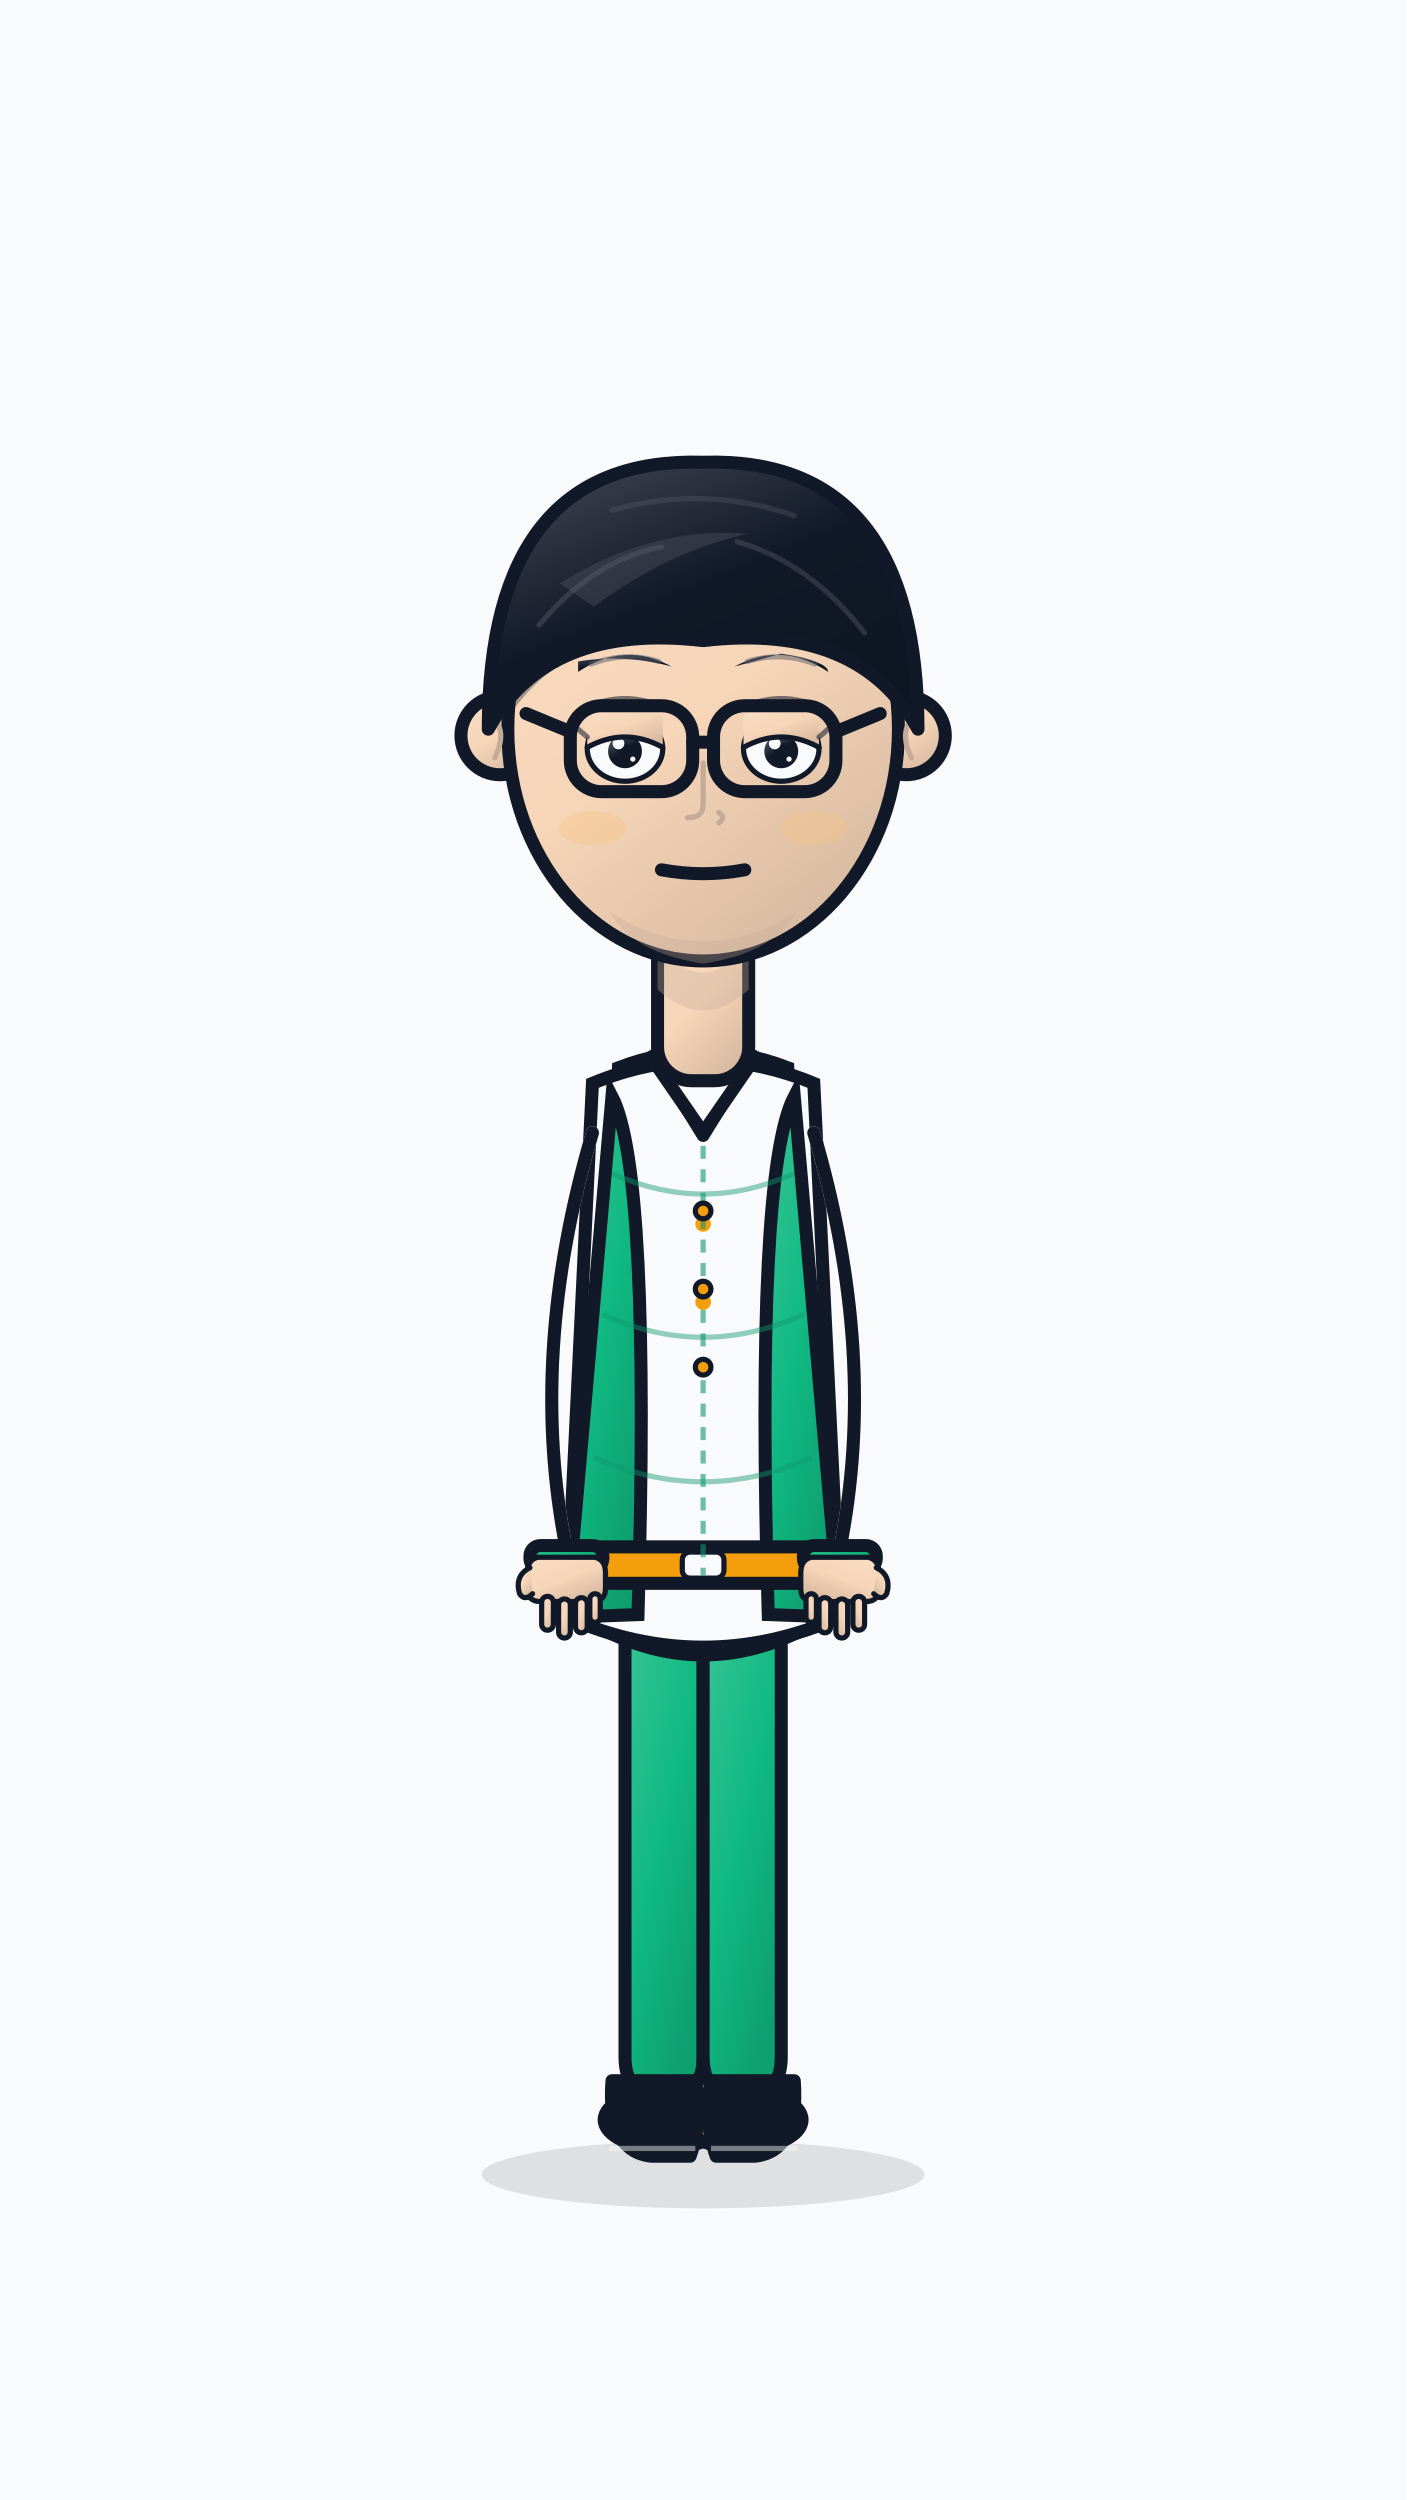
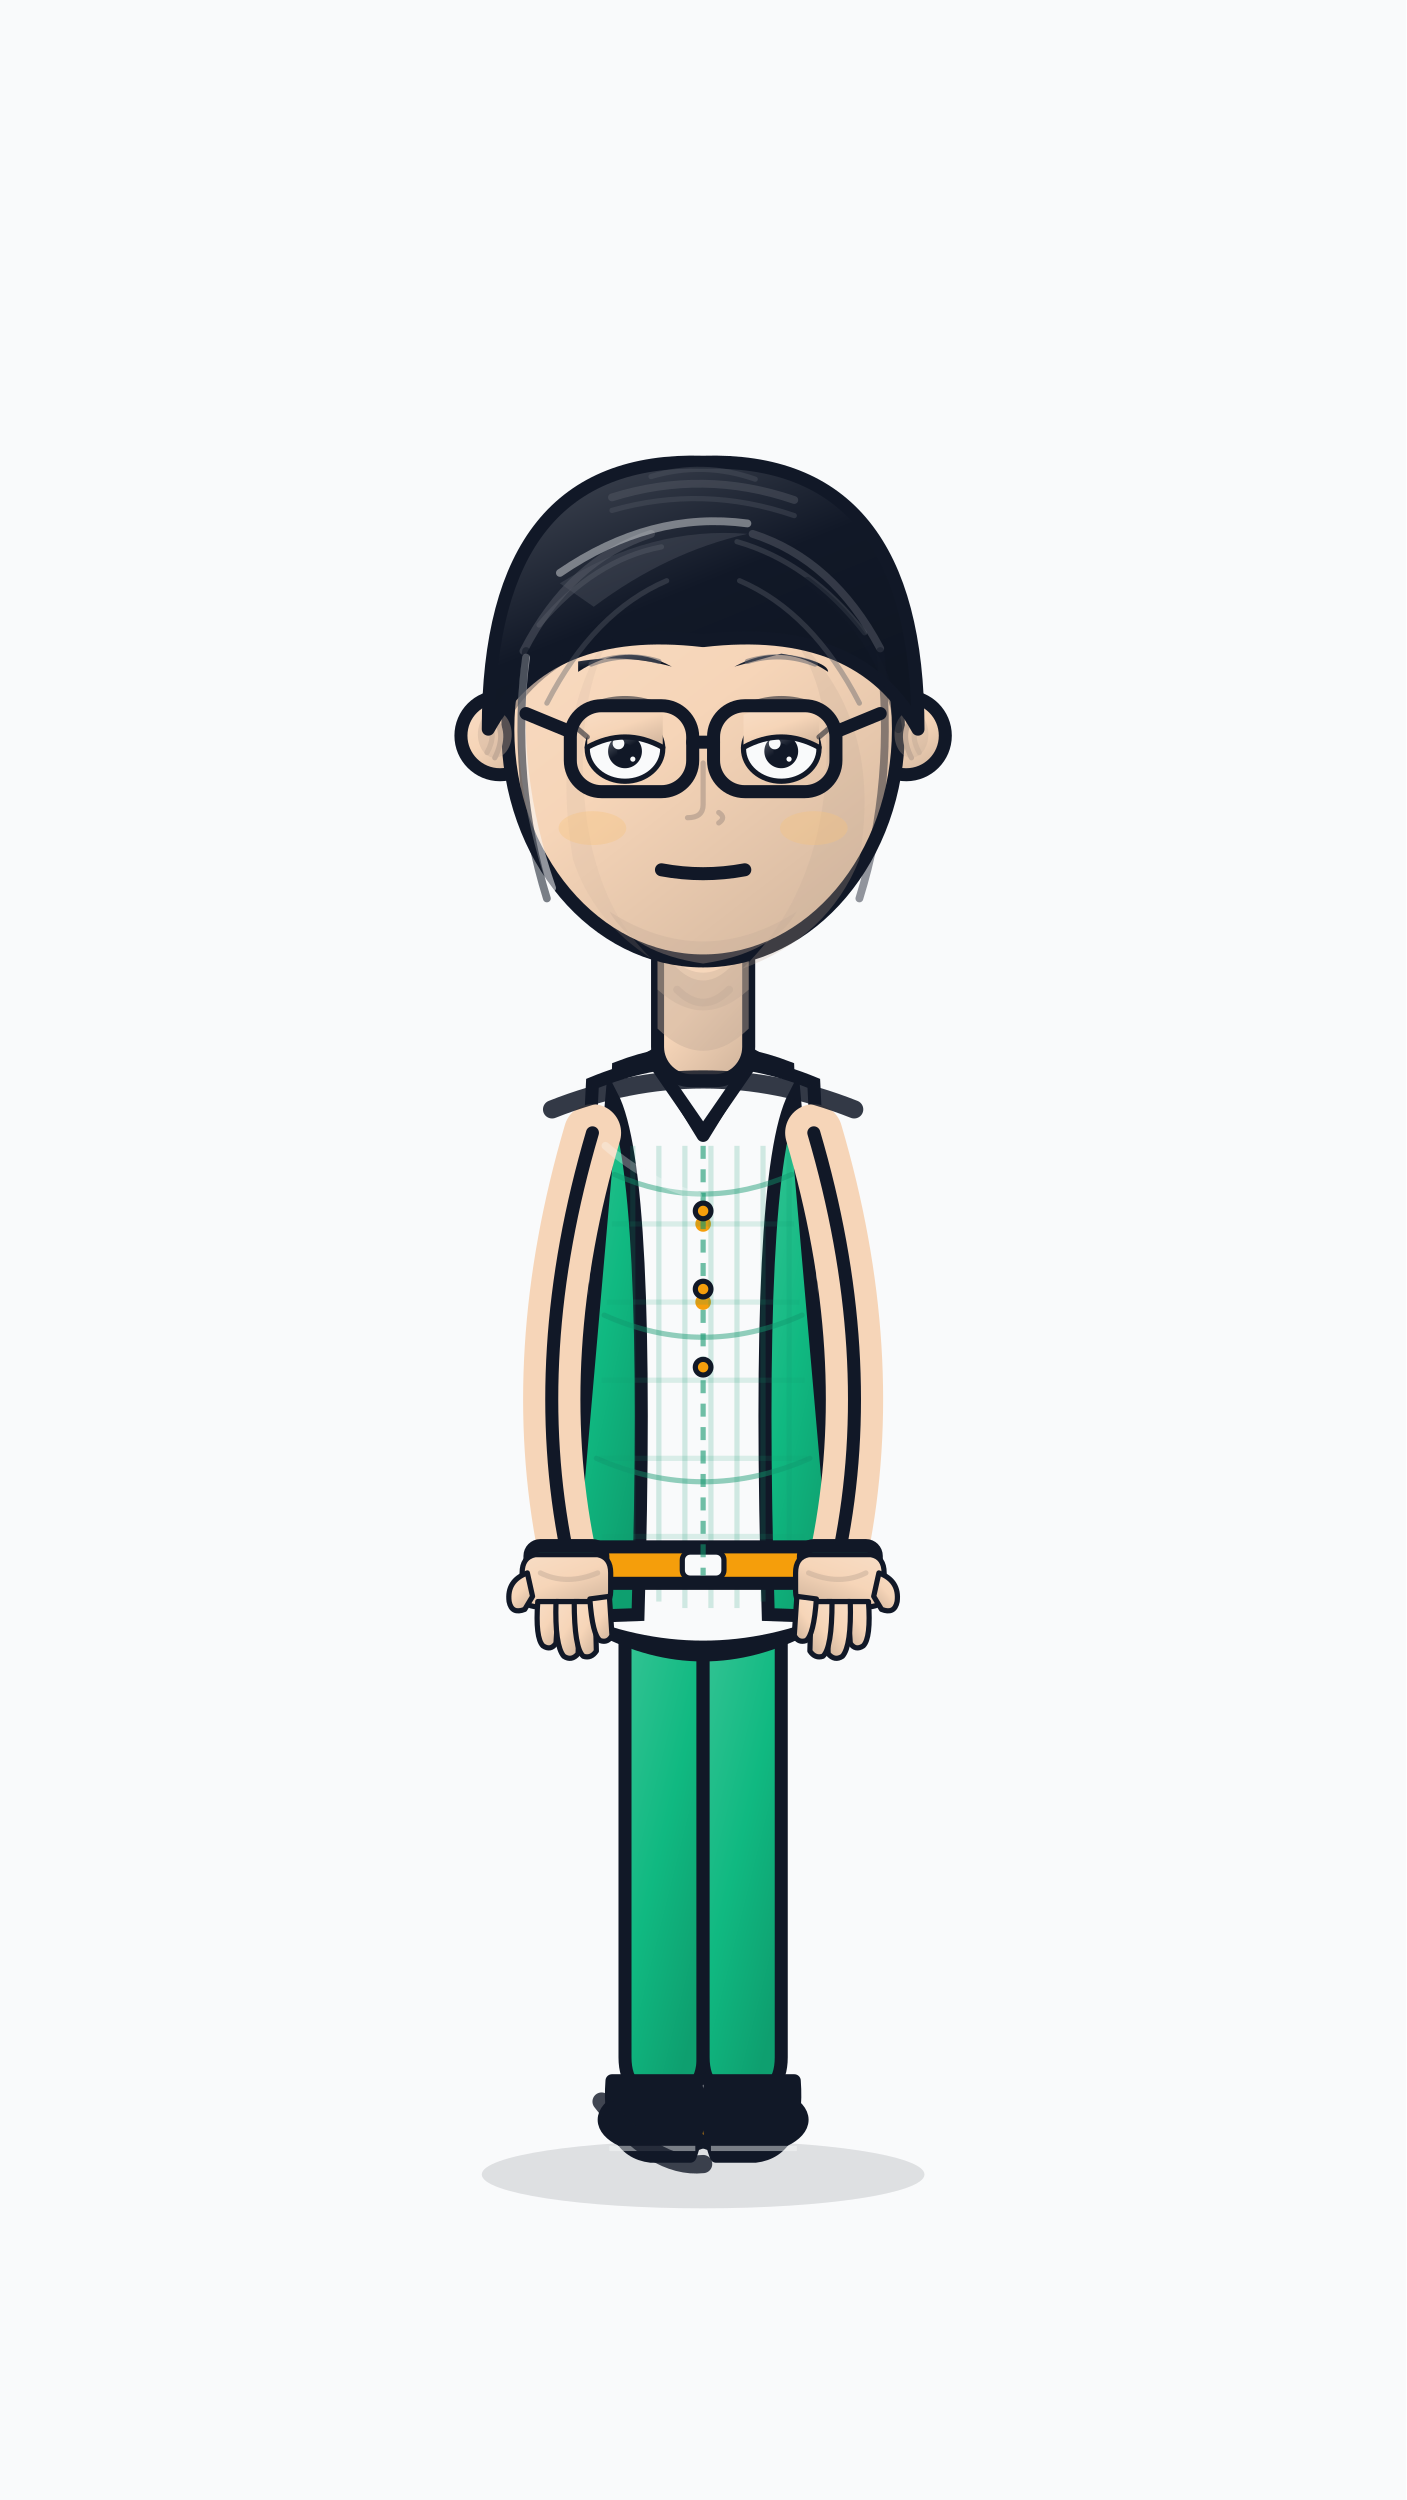
<svg xmlns="http://www.w3.org/2000/svg" width="1080" height="1920" viewBox="0 0 1080 1920">
  <g id="preview-background">
    <rect width="1080" height="1920" fill="#F9FAFB" />
  </g>
  <g id="character">
    <defs>
      <linearGradient id="grad-skin-creator-01" x1="0" y1="0" x2="0.65" y2="1">
        <stop offset="0%" stop-color="#F8DDC5" />
        <stop offset="55%" stop-color="#F6D5B8" />
        <stop offset="100%" stop-color="#D8BBA2" />
      </linearGradient>
      <linearGradient id="grad-hair-creator-01" x1="0" y1="0" x2="0.65" y2="1">
        <stop offset="0%" stop-color="#454B57" />
        <stop offset="55%" stop-color="#111827" />
        <stop offset="100%" stop-color="#0F1623" />
      </linearGradient>
      <linearGradient id="grad-outfit-creator-01" x1="0" y1="0" x2="0.65" y2="1">
        <stop offset="0%" stop-color="#36C495" />
        <stop offset="55%" stop-color="#10B981" />
        <stop offset="100%" stop-color="#0E9F6F" />
      </linearGradient>
      <linearGradient id="grad-iris-creator-01" x1="0" y1="0" x2="0.65" y2="1">
        <stop offset="0%" stop-color="#646973" />
        <stop offset="55%" stop-color="#111827" />
        <stop offset="100%" stop-color="#111827" />
      </linearGradient>
    </defs>
    <g id="ground_shadow">
      <ellipse cx="540" cy="1670" rx="170" ry="26" fill="#111827" opacity="0.12" />
    </g>
    <g id="body">
      <path d="M480 1240 L480 1580 Q480 1610 510 1610 L510 1610 Q540 1610 540 1580 L540 1240 Z" fill="url(#grad-outfit-creator-01)" stroke="#111827" stroke-width="10" />
      <path d="M540 1240 L540 1580 Q540 1610 570 1610 L570 1610 Q600 1610 600 1580 L600 1240 Z" fill="url(#grad-outfit-creator-01)" stroke="#111827" stroke-width="10" />
      <ellipse cx="510" cy="1628" rx="46" ry="22" fill="#F59E0B" stroke="#111827" stroke-width="10" />
      <ellipse cx="570" cy="1628" rx="46" ry="22" fill="#F59E0B" stroke="#111827" stroke-width="10" />
      <path d="M475 820 Q540 795 605 820 L620 1250 Q540 1292 460 1250 Z" fill="url(#grad-skin-creator-01)" stroke="#111827" stroke-width="10" />
    </g>
    <g id="shoes">
      <path d="M470 1598 Q466 1652 500 1656 L530 1656 Q540 1628 534 1598 Z" fill="#111827" stroke="#111827" stroke-width="10" stroke-linejoin="round" />
      <path d="M546 1598 Q540 1628 550 1656 L580 1656 Q614 1652 610 1598 Z" fill="#111827" stroke="#111827" stroke-width="10" stroke-linejoin="round" />
      <path d="M468 1650 L534 1650" fill="none" stroke="#F9FAFB" stroke-width="4" opacity="0.45" />
      <path d="M546 1650 L612 1650" fill="none" stroke="#F9FAFB" stroke-width="4" opacity="0.45" />
    </g>
    <g id="outfit">
      <path d="M455 832 Q540 797 625 832 L645 1242 Q540 1288 435 1242 Z" fill="#F9FAFB" stroke="#111827" stroke-width="10" />
      <path d="M505 815 L540 872 L575 815" fill="none" stroke="#111827" stroke-width="10" stroke-linejoin="round" />
      <path d="M470 842 Q500 900 490 1240 L435 1242 Z" fill="url(#grad-outfit-creator-01)" stroke="#111827" stroke-width="10" />
      <path d="M610 842 Q580 900 590 1240 L645 1242 Z" fill="url(#grad-outfit-creator-01)" stroke="#111827" stroke-width="10" />
      <circle cx="540" cy="940" r="6" fill="#F59E0B" />
      <circle cx="540" cy="1000" r="6" fill="#F59E0B" />
    </g>
+     <g id="fabric_pattern">
+       <path d="M486 880 L486 1200 M506 880 L506 1230 M526 880 L526 1235 M546 880 L546 1235 M566 880 L566 1235 M586 880 L586 1230 M606 880 L606 1200" stroke="#10966D" stroke-width="4" opacity="0.18" />
+       <path d="M470 940 L610 940 M466 1000 L614 1000 M462 1060 L618 1060 M460 1120 L620 1120 M462 1180 L618 1180" stroke="#10966D" stroke-width="4" opacity="0.14" />
+     </g>
    <g id="folds">
      <path d="M472 902 Q540 932 608 902" fill="none" stroke="#10966D" stroke-width="4" opacity="0.45" stroke-linecap="round" />
      <path d="M464 1010 Q540 1044 616 1010" fill="none" stroke="#10966D" stroke-width="4" opacity="0.45" stroke-linecap="round" />
      <path d="M458 1120 Q540 1156 622 1120" fill="none" stroke="#10966D" stroke-width="4" opacity="0.45" stroke-linecap="round" />
      <path d="M470 1200 Q540 1228 610 1200" fill="none" stroke="#10966D" stroke-width="4" opacity="0.45" stroke-linecap="round" />
    </g>
    <g id="belt">
      <rect x="445" y="1188" width="190" height="28" rx="10" fill="#F59E0B" stroke="#111827" stroke-width="10" />
      <rect x="524" y="1192" width="32" height="20" rx="6" fill="#F9FAFB" stroke="#111827" stroke-width="4" />
    </g>
    <g id="collar">
      <path d="M500 812 L540 870 L580 812 L560 800 Q540 818 520 800 Z" fill="#F9FAFB" stroke="#111827" stroke-width="10" stroke-linejoin="round" />
    </g>
    <g id="placket">
      <path d="M540 880 L540 1210" fill="none" stroke="#10966D" stroke-width="4" stroke-dasharray="10 8" opacity="0.60" />
      <circle cx="540" cy="930" r="6" fill="#F59E0B" stroke="#111827" stroke-width="4" />
      <circle cx="540" cy="990" r="6" fill="#F59E0B" stroke="#111827" stroke-width="4" />
      <circle cx="540" cy="1050" r="6" fill="#F59E0B" stroke="#111827" stroke-width="4" />
    </g>
    <g id="arms">
-       <path d="M455 870 Q405 1040 435 1190" fill="none" stroke="#F6D5B8" stroke-width="10" stroke-linecap="round" />
+       <path d="M455 870 Q405 1040 435 1190" fill="none" stroke="#F6D5B8" stroke-width="44" stroke-linecap="round" />
      <path d="M455 870 Q405 1040 435 1190" fill="none" stroke="#111827" stroke-width="10" stroke-linecap="round" />
-       <path d="M625 870 Q675 1040 645 1190" fill="none" stroke="#F6D5B8" stroke-width="10" stroke-linecap="round" />
+       <path d="M625 870 Q675 1040 645 1190" fill="none" stroke="#F6D5B8" stroke-width="44" stroke-linecap="round" />
      <path d="M625 870 Q675 1040 645 1190" fill="none" stroke="#111827" stroke-width="10" stroke-linecap="round" />
    </g>
    <g id="cuffs">
      <g transform="translate(435,1196)">
        <rect x="-28" y="-9" width="56" height="18" rx="8" fill="url(#grad-outfit-creator-01)" stroke="#111827" stroke-width="10" />
      </g>
      <g transform="translate(645,1196) rotate(0)">
        <rect x="-28" y="-9" width="56" height="18" rx="8" fill="url(#grad-outfit-creator-01)" stroke="#111827" stroke-width="10" />
      </g>
    </g>
    <g id="hands">
      <g transform="translate(435,1200)">
-         <path d="M-22 -4 Q-30 -2 -30 8 L-30 20 Q-30 30 -20 30 L20 30 Q30 30 30 20 L30 8 Q30 -2 22 -4 Z" fill="url(#grad-skin-creator-01)" stroke="#111827" stroke-width="4" stroke-linejoin="round" />
-         <rect x="-19" y="26" width="9" height="26" rx="4.5" fill="url(#grad-skin-creator-01)" stroke="#111827" stroke-width="4" />
-         <rect x="-6" y="28" width="9" height="30" rx="4.5" fill="url(#grad-skin-creator-01)" stroke="#111827" stroke-width="4" />
-         <rect x="7" y="27" width="9" height="27" rx="4.5" fill="url(#grad-skin-creator-01)" stroke="#111827" stroke-width="4" />
-         <rect x="18" y="24" width="8" height="22" rx="4" fill="url(#grad-skin-creator-01)" stroke="#111827" stroke-width="4" />
-         <path d="M-28 4 Q-40 10 -36 24 Q-32 30 -26 24" fill="url(#grad-skin-creator-01)" stroke="#111827" stroke-width="4" stroke-linecap="round" />
+         <g data-fingers="5">
+           <path d="M-24 -6 Q-34 -4 -34 8 L-34 22 Q-34 34 -22 34 L22 34 Q34 34 34 22 L34 8 Q34 -4 24 -6 Z" fill="url(#grad-skin-creator-01)" stroke="#111827" stroke-width="4" stroke-linejoin="round" />
+           <path d="M-22 30 Q-24 58 -18 64 Q-12 68 -8 62 L-6 30 Z" fill="url(#grad-skin-creator-01)" stroke="#111827" stroke-width="4" stroke-linejoin="round" />
+           <path d="M-8 30 Q-9 64 -2 72 Q4 76 9 70 L10 30 Z" fill="url(#grad-skin-creator-01)" stroke="#111827" stroke-width="4" stroke-linejoin="round" />
+           <path d="M6 30 Q6 66 13 72 Q19 74 23 68 L22 30 Z" fill="url(#grad-skin-creator-01)" stroke="#111827" stroke-width="4" stroke-linejoin="round" />
+           <path d="M18 28 Q20 56 26 60 Q32 62 35 56 L33 26 Z" fill="url(#grad-skin-creator-01)" stroke="#111827" stroke-width="4" stroke-linejoin="round" />
+           <path d="M-30 8 Q-46 14 -44 30 Q-42 40 -32 36 L-26 26 Z" fill="url(#grad-skin-creator-01)" stroke="#111827" stroke-width="4" stroke-linejoin="round" />
+           <path d="M-20 8 Q0 18 24 8" fill="none" stroke="#C4AB98" stroke-width="4" opacity="0.5" stroke-linecap="round" />
+         </g>
      </g>
      <g transform="translate(645,1200) rotate(0) scale(-1,1)">
-         <path d="M-22 -4 Q-30 -2 -30 8 L-30 20 Q-30 30 -20 30 L20 30 Q30 30 30 20 L30 8 Q30 -2 22 -4 Z" fill="url(#grad-skin-creator-01)" stroke="#111827" stroke-width="4" stroke-linejoin="round" />
-         <rect x="-19" y="26" width="9" height="26" rx="4.5" fill="url(#grad-skin-creator-01)" stroke="#111827" stroke-width="4" />
-         <rect x="-6" y="28" width="9" height="30" rx="4.5" fill="url(#grad-skin-creator-01)" stroke="#111827" stroke-width="4" />
-         <rect x="7" y="27" width="9" height="27" rx="4.5" fill="url(#grad-skin-creator-01)" stroke="#111827" stroke-width="4" />
-         <rect x="18" y="24" width="8" height="22" rx="4" fill="url(#grad-skin-creator-01)" stroke="#111827" stroke-width="4" />
-         <path d="M-28 4 Q-40 10 -36 24 Q-32 30 -26 24" fill="url(#grad-skin-creator-01)" stroke="#111827" stroke-width="4" stroke-linecap="round" />
+         <g data-fingers="5">
+           <path d="M-24 -6 Q-34 -4 -34 8 L-34 22 Q-34 34 -22 34 L22 34 Q34 34 34 22 L34 8 Q34 -4 24 -6 Z" fill="url(#grad-skin-creator-01)" stroke="#111827" stroke-width="4" stroke-linejoin="round" />
+           <path d="M-22 30 Q-24 58 -18 64 Q-12 68 -8 62 L-6 30 Z" fill="url(#grad-skin-creator-01)" stroke="#111827" stroke-width="4" stroke-linejoin="round" />
+           <path d="M-8 30 Q-9 64 -2 72 Q4 76 9 70 L10 30 Z" fill="url(#grad-skin-creator-01)" stroke="#111827" stroke-width="4" stroke-linejoin="round" />
+           <path d="M6 30 Q6 66 13 72 Q19 74 23 68 L22 30 Z" fill="url(#grad-skin-creator-01)" stroke="#111827" stroke-width="4" stroke-linejoin="round" />
+           <path d="M18 28 Q20 56 26 60 Q32 62 35 56 L33 26 Z" fill="url(#grad-skin-creator-01)" stroke="#111827" stroke-width="4" stroke-linejoin="round" />
+           <path d="M-30 8 Q-46 14 -44 30 Q-42 40 -32 36 L-26 26 Z" fill="url(#grad-skin-creator-01)" stroke="#111827" stroke-width="4" stroke-linejoin="round" />
+           <path d="M-20 8 Q0 18 24 8" fill="none" stroke="#C4AB98" stroke-width="4" opacity="0.5" stroke-linecap="round" />
+         </g>
      </g>
    </g>
    <g id="neck">
      <rect x="505" y="712" width="70" height="118" rx="26" fill="url(#grad-skin-creator-01)" stroke="#111827" stroke-width="10" />
      <path d="M505 724 Q540 770 575 724 L575 760 Q540 792 505 760 Z" fill="#C4AB98" opacity="0.35" />
+     </g>
+     <g id="neck_shading">
+       <path d="M505 724 Q540 782 575 724 L575 790 Q540 824 505 790 Z" fill="#C4AB98" opacity="0.42" />
+       <path d="M520 760 Q540 780 560 760" fill="none" stroke="#C4AB98" stroke-width="6" opacity="0.45" stroke-linecap="round" />
    </g>
    <g id="head">
      <circle cx="384" cy="565" r="30" fill="url(#grad-skin-creator-01)" stroke="#111827" stroke-width="10" />
      <circle cx="696" cy="565" r="30" fill="url(#grad-skin-creator-01)" stroke="#111827" stroke-width="10" />
      <ellipse cx="540" cy="560" rx="150" ry="178" fill="url(#grad-skin-creator-01)" stroke="#111827" stroke-width="10" />
    </g>
+     <g id="inner_shadow">
+       <path d="M600 480 Q680 545 660 660 Q636 720 570 744 Q626 690 634 600 Q640 520 600 480 Z" fill="#C4AB98" opacity="0.25" />
+       <path d="M480 470 Q420 540 440 660 Q456 708 500 736 Q452 690 448 600 Q444 520 480 470 Z" fill="#C4AB98" opacity="0.16" />
+     </g>
    <g id="ears">
      <path d="M378 550 Q390 562 380 582" fill="none" stroke="#C4AB98" stroke-width="4" stroke-linecap="round" />
      <path d="M702 550 Q690 562 700 582" fill="none" stroke="#C4AB98" stroke-width="4" stroke-linecap="round" />
    </g>
+     <g id="ear_shading">
+       <ellipse cx="380" cy="564" rx="13" ry="18" fill="#C4AB98" opacity="0.38" />
+       <ellipse cx="700" cy="564" rx="13" ry="18" fill="#C4AB98" opacity="0.30" />
+       <path d="M374 552 Q382 564 374 578" fill="none" stroke="#C4AB98" stroke-width="4" opacity="0.6" stroke-linecap="round" />
+       <path d="M706 552 Q698 564 706 578" fill="none" stroke="#C4AB98" stroke-width="4" opacity="0.5" stroke-linecap="round" />
+     </g>
    <g id="jaw_shadow">
      <path d="M468 700 Q540 746 612 700 Q594 732 540 740 Q486 732 468 700 Z" fill="#C4AB98" opacity="0.32" />
    </g>
    <g id="hairline_shadow">
      <path d="M402 505 Q470 470 540 468 Q610 470 678 505 Q610 490 540 490 Q470 490 402 505 Z" fill="#C4AB98" opacity="0.45" />
    </g>
    <g id="hair">
      <path d="M375 560 Q375 350 540 355 Q705 350 705 560 Q660 478 540 492 Q420 478 375 560 Z" fill="url(#grad-hair-creator-01)" stroke="#111827" stroke-width="10" stroke-linejoin="round" />
-       <path d="M392 545 Q420 505 470 490" fill="none" stroke="#111827" stroke-width="4" opacity="0.35" />
+       <path d="M392 545 Q420 505 470 490" fill="none" stroke="#111827" stroke-width="6" opacity="0.35" />
    </g>
    <g id="hair_strands">
      <path d="M414 480 Q456 430 508 420" fill="none" stroke="#575C67" stroke-width="4" opacity="0.45" stroke-linecap="round" />
      <path d="M566 416 Q622 432 664 486" fill="none" stroke="#575C67" stroke-width="4" opacity="0.40" stroke-linecap="round" />
      <path d="M470 392 Q540 372 610 396" fill="none" stroke="#575C67" stroke-width="4" opacity="0.35" stroke-linecap="round" />
    </g>
    <g id="hair_highlight">
      <path d="M430 448 Q500 404 574 410 Q512 424 456 466 Z" fill="#575C67" opacity="0.35" />
+     </g>
+     <g id="hair_strands_02">
+       <path d="M402 500 Q438 430 500 410" fill="none" stroke="#575C67" stroke-width="6" opacity="0.5" stroke-linecap="round" />
+       <path d="M420 540 Q456 470 512 446" fill="none" stroke="#575C67" stroke-width="4" opacity="0.4" stroke-linecap="round" />
+     </g>
+     <g id="hair_strands_03">
+       <path d="M676 498 Q640 430 578 410" fill="none" stroke="#575C67" stroke-width="6" opacity="0.5" stroke-linecap="round" />
+       <path d="M660 540 Q624 470 568 446" fill="none" stroke="#575C67" stroke-width="4" opacity="0.4" stroke-linecap="round" />
+     </g>
+     <g id="hair_strands_04">
+       <path d="M470 382 Q540 360 610 384" fill="none" stroke="#575C67" stroke-width="6" opacity="0.45" stroke-linecap="round" />
+       <path d="M500 366 Q540 354 580 368" fill="none" stroke="#575C67" stroke-width="4" opacity="0.35" stroke-linecap="round" />
+     </g>
+     <g id="rim_light">
+       <path d="M404 505 Q392 590 424 682" fill="none" stroke="#F9FAFB" stroke-width="6" opacity="0.55" stroke-linecap="round" />
+       <path d="M430 440 Q500 392 574 402" fill="none" stroke="#F9FAFB" stroke-width="6" opacity="0.42" stroke-linecap="round" />
+       <path d="M465 880 Q500 910 536 918" fill="none" stroke="#F9FAFB" stroke-width="6" opacity="0.30" stroke-linecap="round" />
    </g>
    <g id="brows">
      <path d="M444 516 Q480 492 516 512 Q480 502 444 508 Z" fill="url(#grad-hair-creator-01)" />
      <path d="M564 512 Q600 492 636 516 Q636 508 600 502 Z" fill="url(#grad-hair-creator-01)" />
    </g>
    <g id="brow_detail">
      <path d="M454 510 Q480 500 506 508" fill="none" stroke="#575C67" stroke-width="4" opacity="0.5" stroke-linecap="round" />
      <path d="M574 508 Q600 500 626 510" fill="none" stroke="#575C67" stroke-width="4" opacity="0.5" stroke-linecap="round" />
    </g>
    <g id="eyes">
      <ellipse cx="480" cy="575" rx="29" ry="25" fill="#F9FAFB" stroke="#111827" stroke-width="4" />
      <ellipse cx="600" cy="575" rx="29" ry="25" fill="#F9FAFB" stroke="#111827" stroke-width="4" />
    </g>
    <g id="iris">
      <circle cx="480" cy="577" r="13" fill="url(#grad-iris-creator-01)" />
      <circle cx="600" cy="577" r="13" fill="url(#grad-iris-creator-01)" />
    </g>
    <g id="pupils">
      <circle cx="480" cy="577" r="6" fill="#111827" />
      <circle cx="600" cy="577" r="6" fill="#111827" />
    </g>
    <g id="eye_highlights">
      <circle cx="475" cy="571" r="4.5" fill="#F9FAFB" />
      <circle cx="486" cy="583" r="2" fill="#F9FAFB" />
      <circle cx="595" cy="571" r="4.5" fill="#F9FAFB" />
      <circle cx="606" cy="583" r="2" fill="#F9FAFB" />
    </g>
    <g id="eyelids">
      <path d="M451 574 Q480 558 509 574 L509 549 Q480 536 451 549 Z" fill="url(#grad-skin-creator-01)" />
      <path d="M571 574 Q600 558 629 574 L629 549 Q600 536 571 549 Z" fill="url(#grad-skin-creator-01)" />
      <path d="M451 574 Q480 558 509 574" fill="none" stroke="#111827" stroke-width="4" stroke-linecap="round" />
      <path d="M571 574 Q600 558 629 574" fill="none" stroke="#111827" stroke-width="4" stroke-linecap="round" />
    </g>
    <g id="lashes">
      <path d="M456 541 Q480 532 504 541" fill="none" stroke="#111827" stroke-width="4" opacity="0.55" stroke-linecap="round" />
      <path d="M576 541 Q600 532 624 541" fill="none" stroke="#111827" stroke-width="4" opacity="0.55" stroke-linecap="round" />
      <path d="M451 566 L444 560" fill="none" stroke="#111827" stroke-width="4" opacity="0.55" stroke-linecap="round" />
      <path d="M629 566 L636 560" fill="none" stroke="#111827" stroke-width="4" opacity="0.55" stroke-linecap="round" />
    </g>
    <g id="nose">
      <path d="M540 586 L540 618 Q540 628 528 628" fill="none" stroke="#C4AB98" stroke-width="4" stroke-linecap="round" />
      <path d="M552 624 Q558 628 552 632" fill="none" stroke="#C4AB98" stroke-width="4" stroke-linecap="round" />
    </g>
    <g id="blush">
      <ellipse cx="455" cy="636" rx="26" ry="13" fill="#F6C27B" opacity="0.35" />
      <ellipse cx="625" cy="636" rx="26" ry="13" fill="#F6C27B" opacity="0.35" />
    </g>
    <g id="mouth">
      <path d="M508 668 Q540 674 572 668" fill="none" stroke="#111827" stroke-width="10" stroke-linecap="round" />
    </g>
    <g id="accessory">
      <rect x="438" y="542" width="94" height="66" rx="24" fill="none" stroke="#111827" stroke-width="10" />
      <rect x="548" y="542" width="94" height="66" rx="24" fill="none" stroke="#111827" stroke-width="10" />
      <path d="M532 570 L548 570 M438 562 L404 548 M642 562 L676 548" stroke="#111827" stroke-width="10" stroke-linecap="round" />
    </g>
+     <g id="outline_variation">
+       <path d="M404 500 Q392 600 420 690" fill="none" stroke="#111827" stroke-width="6" opacity="0.55" stroke-linecap="round" />
+       <path d="M676 500 Q688 600 660 690" fill="none" stroke="#111827" stroke-width="6" opacity="0.45" stroke-linecap="round" />
+       <path d="M424 852 Q540 806 656 852" fill="none" stroke="#111827" stroke-width="14" opacity="0.85" stroke-linecap="round" />
+       <path d="M462 1614 Q502 1666 540 1662" fill="none" stroke="#111827" stroke-width="14" opacity="0.8" stroke-linecap="round" />
+       <path d="M620 446 Q680 490 690 560" fill="none" stroke="#111827" stroke-width="6" opacity="0.4" stroke-linecap="round" />
+     </g>
  </g>
</svg>
